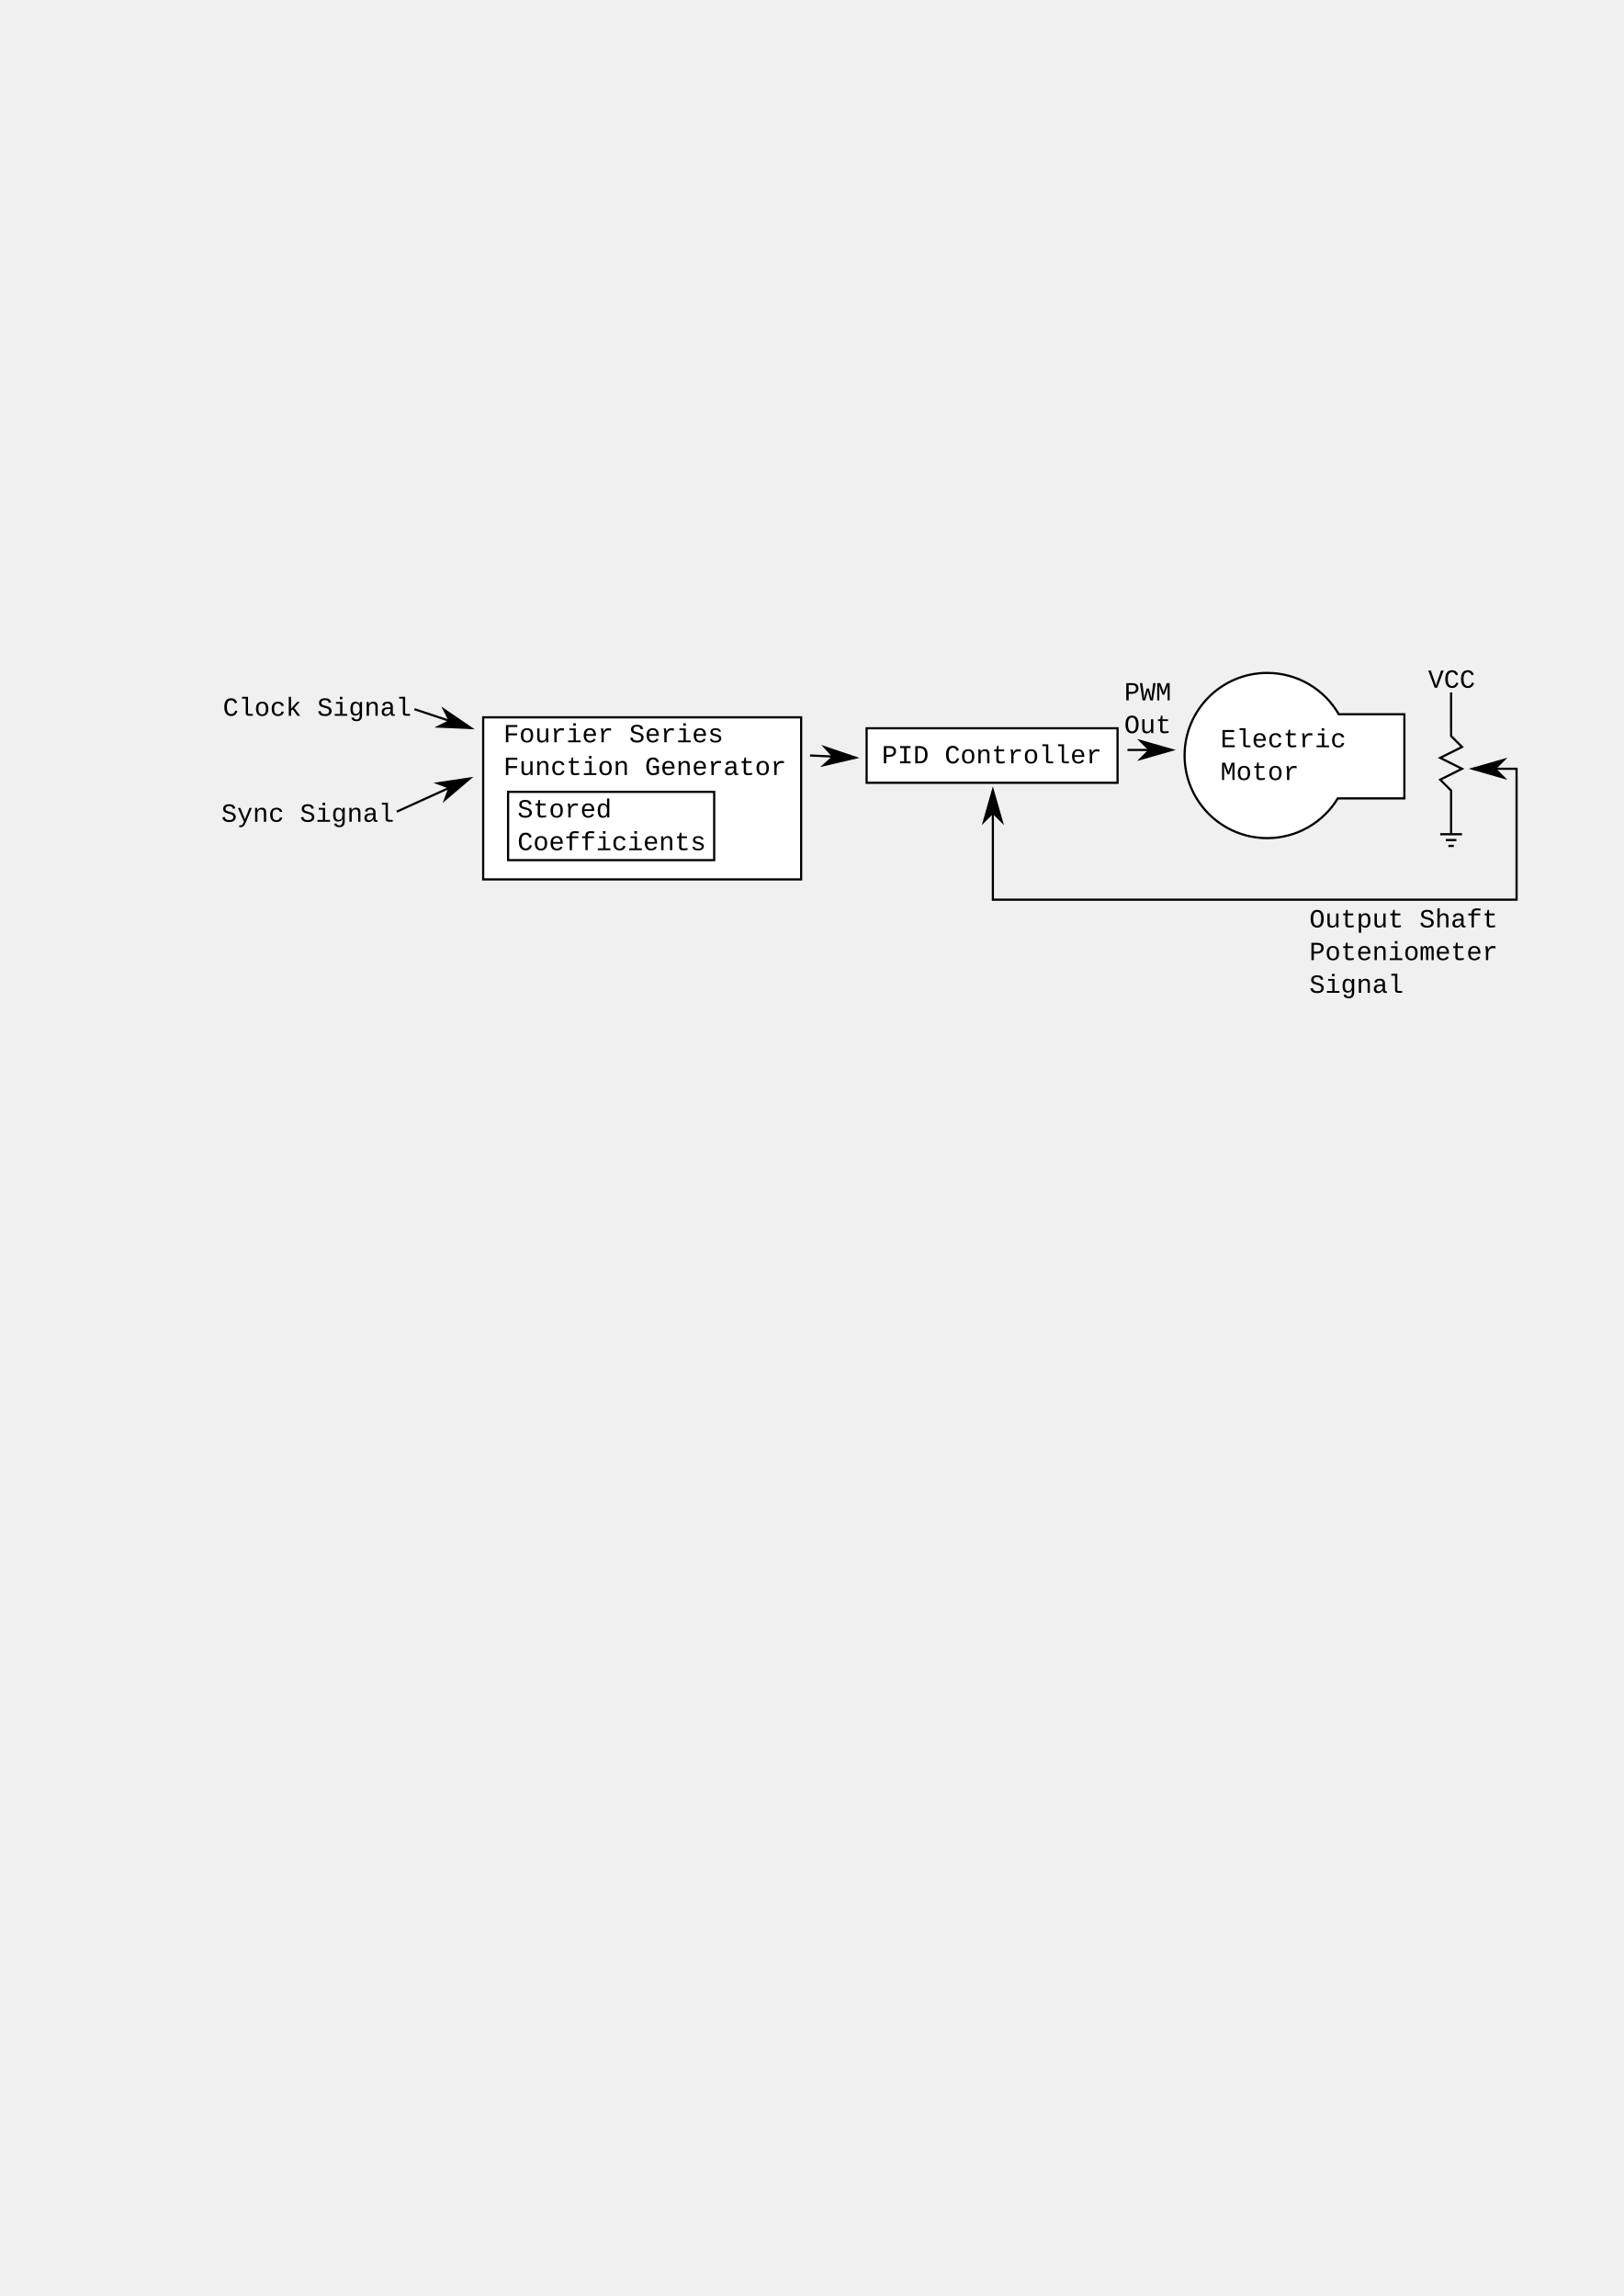
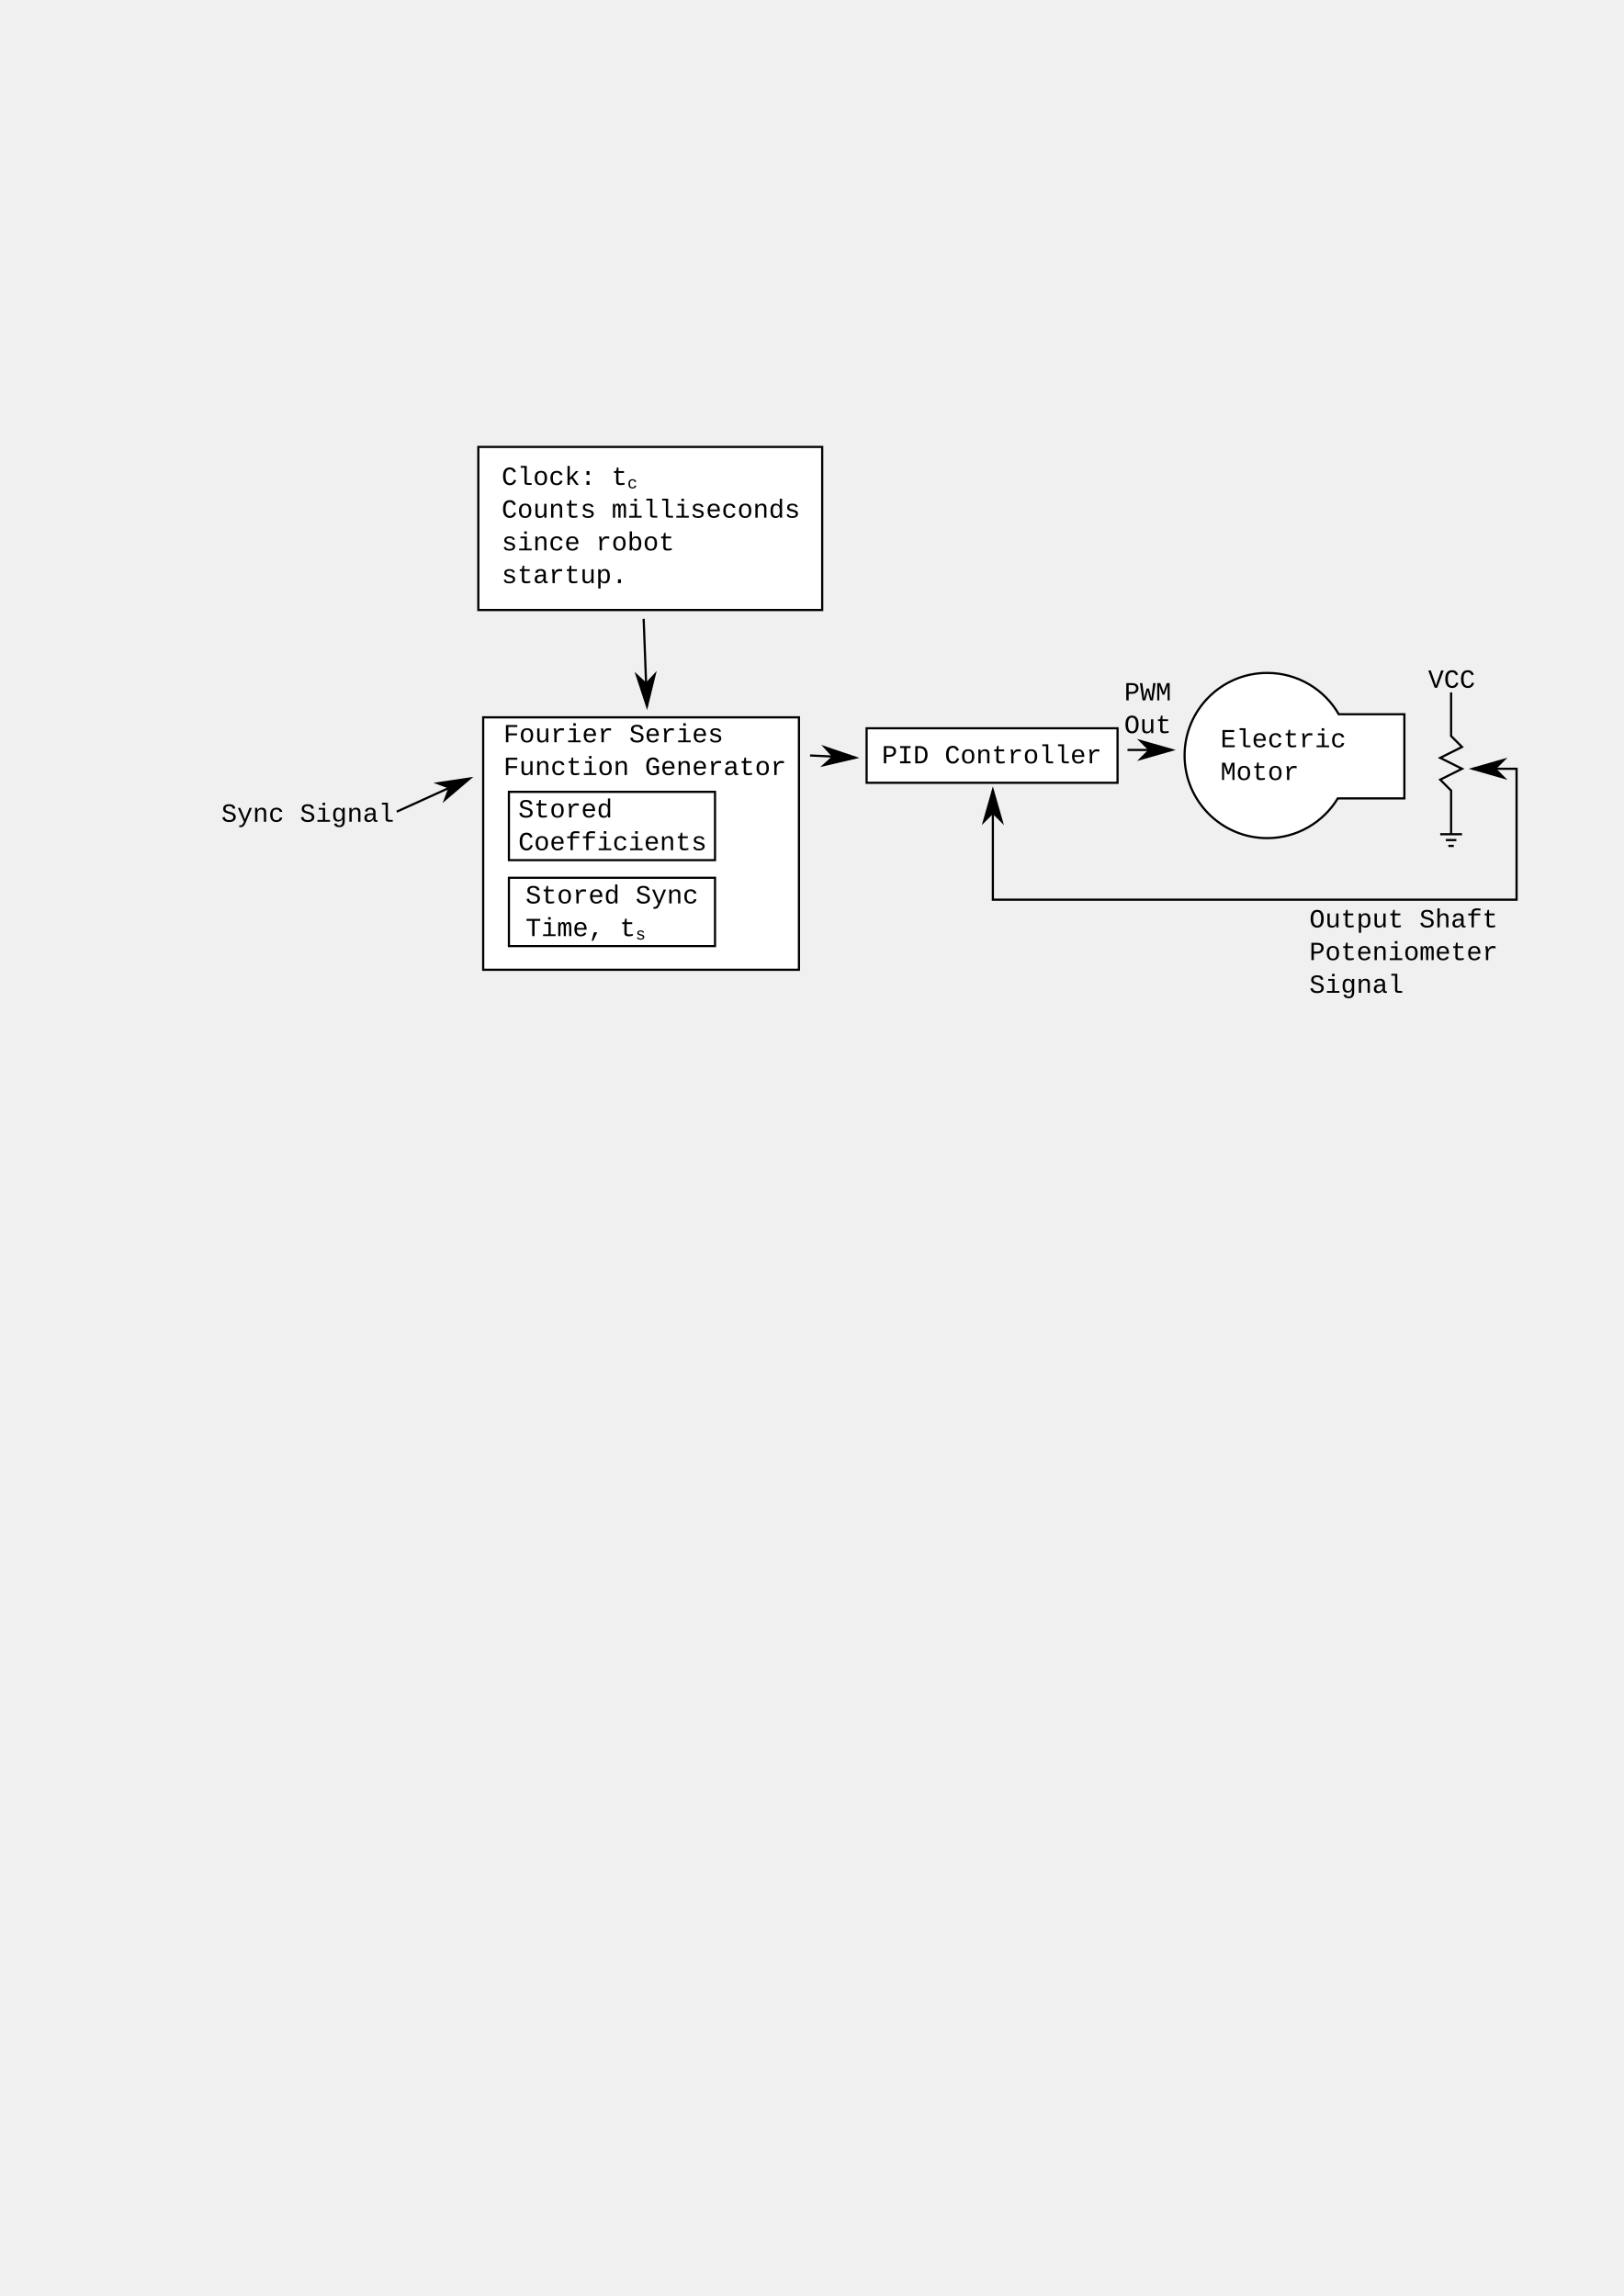
<svg xmlns="http://www.w3.org/2000/svg" width="744.094" height="1052.362" id="svg12460" version="1.1">
  <defs id="defs12462">
    <marker orient="auto" refY="0.0" refX="0.0" id="Arrow1Lend" style="overflow:visible;">
      <path id="path3905" d="M 0.0,0.0 L 5.0,-5.0 L -12.5,0.0 L 5.0,5.0 L 0.0,0.0 z " style="fill-rule:evenodd;stroke:#000000;stroke-width:1.0pt;" transform="scale(0.8) rotate(180) translate(12.5,0)" />
    </marker>
    <marker orient="auto" refY="0.0" refX="0.0" id="Arrow1Lstart" style="overflow:visible">
      <path id="path3902" d="M 0.0,0.0 L 5.0,-5.0 L -12.5,0.0 L 5.0,5.0 L 0.0,0.0 z " style="fill-rule:evenodd;stroke:#000000;stroke-width:1.0pt" transform="scale(0.8) translate(12.5,0)" />
    </marker>
  </defs>
  <g id="layer1">
-     <rect style="fill:#ffffff;fill-opacity:1;stroke:#000000;stroke-width:1;stroke-linecap:round;stroke-miterlimit:4;stroke-opacity:1;stroke-dasharray:none" id="rect12994" width="145.714" height="74.273" x="221.429" y="328.791" ry="0" />
+     <rect style="fill:#ffffff;fill-opacity:1;stroke:#000000;stroke-width:1;stroke-linecap:round;stroke-miterlimit:4;stroke-opacity:1;stroke-dasharray:none" id="rect12994" width="144.704" height="115.69" x="221.429" y="328.791" ry="0" />
    <text xml:space="preserve" style="font-size:12px;font-style:normal;font-variant:normal;font-weight:normal;font-stretch:normal;line-height:125%;letter-spacing:0px;word-spacing:0px;fill:#000000;fill-opacity:1;stroke:none;font-family:Courier New;-inkscape-font-specification:Courier New" x="230.714" y="340.219" id="text12468">
      <tspan id="tspan12470" x="230.714" y="340.219">Fourier Series</tspan>
      <tspan id="tspan13002" x="230.714" y="355.219">Function Generator</tspan>
-     </text>
-     <text xml:space="preserve" style="font-size:12px;font-style:normal;font-variant:normal;font-weight:normal;font-stretch:normal;line-height:125%;letter-spacing:0px;word-spacing:0px;fill:#000000;fill-opacity:1;stroke:none;font-family:Courier New;-inkscape-font-specification:Courier New" x="102.143" y="328.076" id="text12474">
-       <tspan id="tspan12476" x="102.143" y="328.076">Clock Signal</tspan>
    </text>
    <text xml:space="preserve" style="font-size:12px;font-style:normal;font-variant:normal;font-weight:normal;font-stretch:normal;line-height:125%;letter-spacing:0px;word-spacing:0px;fill:#000000;fill-opacity:1;stroke:none;font-family:Courier New;-inkscape-font-specification:Courier New" x="101.429" y="376.648" id="text12478">
      <tspan id="tspan12480" x="101.429" y="376.648">Sync Signal</tspan>
    </text>
    <g id="g13022" transform="translate(1.428571,12.14452)">
      <rect y="321.648" x="395.714" height="25" width="115" id="rect13020" style="fill:#ffffff;fill-opacity:1;stroke:#000000;stroke-width:1;stroke-linecap:round;stroke-miterlimit:4;stroke-opacity:1;stroke-dasharray:none" />
      <text id="text13016" y="337.728" x="402.657" style="font-size:12px;font-style:normal;font-variant:normal;font-weight:normal;font-stretch:normal;line-height:125%;letter-spacing:0px;word-spacing:0px;fill:#000000;fill-opacity:1;stroke:none;font-family:Courier New;-inkscape-font-specification:Courier New" xml:space="preserve">
        <tspan y="337.728" x="402.657" id="tspan13018">PID Controller</tspan>
      </text>
    </g>
    <g id="g13038">
      <path id="path13033" d="m 580.705,308.433 c -20.908,0 -37.844,16.936 -37.844,37.844 0,20.908 16.936,37.875 37.844,37.875 13.721,0 25.735,-7.291 32.375,-18.219 l 30.5,0 0,-38.562 -30.062,0 c -6.544,-11.323 -18.794,-18.938 -32.812,-18.938 z" style="fill:#ffffff;fill-opacity:1;stroke:#000000;stroke-width:1;stroke-linecap:round;stroke-miterlimit:4;stroke-opacity:1;stroke-dasharray:none" />
      <text id="text13027" y="342.496" x="559.286" style="font-size:12px;font-style:normal;font-variant:normal;font-weight:normal;font-stretch:normal;line-height:125%;letter-spacing:0px;word-spacing:0px;fill:#000000;fill-opacity:1;stroke:none;font-family:Courier New;-inkscape-font-specification:Courier New" xml:space="preserve">
        <tspan y="342.496" x="559.286" id="tspan13029">Electric</tspan>
        <tspan id="tspan13031" y="357.496" x="559.286">Motor</tspan>
      </text>
    </g>
    <path style="fill:none;stroke:#000000;stroke-width:1px;stroke-linecap:butt;stroke-linejoin:miter;stroke-opacity:1" d="m 665,317.362 0,20 5,5 -10,5 10,5 -10,5 5,5 0,20" id="path13052" />
    <path style="fill:none;stroke:#000000;stroke-width:1px;stroke-linecap:butt;stroke-linejoin:miter;stroke-opacity:1;marker-start:url(#Arrow1Lstart);marker-end:url(#Arrow1Lend)" d="m 675,352.362 20,0 0,60 -240,0 0,-50" id="path13054" />
    <path style="fill:none;stroke:#000000;stroke-width:1px;stroke-linecap:butt;stroke-linejoin:miter;stroke-opacity:1" d="m 660,382.362 10,0" id="path13426" />
    <path style="fill:none;stroke:#000000;stroke-width:1px;stroke-linecap:butt;stroke-linejoin:miter;stroke-opacity:1" d="m 662.589,385.041 4.821,0" id="path13428" />
    <path style="fill:none;stroke:#000000;stroke-width:1px;stroke-linecap:butt;stroke-linejoin:miter;stroke-opacity:1" d="m 663.75,387.719 2.5,0" id="path13430" />
    <text xml:space="preserve" style="font-size:12px;font-style:normal;font-variant:normal;font-weight:normal;font-stretch:normal;line-height:125%;letter-spacing:0px;word-spacing:0px;fill:#000000;fill-opacity:1;stroke:none;font-family:Courier New;-inkscape-font-specification:Courier New" x="654.464" y="315.219" id="text13432">
      <tspan id="tspan13434" x="654.464" y="315.219">VCC</tspan>
    </text>
    <text xml:space="preserve" style="font-size:12px;font-style:normal;font-variant:normal;font-weight:normal;font-stretch:normal;line-height:125%;letter-spacing:0px;word-spacing:0px;fill:#000000;fill-opacity:1;stroke:none;font-family:Courier New;-inkscape-font-specification:Courier New" x="600.031" y="425.057" id="text13436">
      <tspan id="tspan13438" x="600.031" y="425.057">Output Shaft </tspan>
      <tspan x="600.031" y="440.057" id="tspan13440">Poteniometer </tspan>
      <tspan x="600.031" y="455.057" id="tspan13442">Signal</tspan>
    </text>
-     <path style="fill:none;stroke:#000000;stroke-width:1px;stroke-linecap:butt;stroke-linejoin:miter;stroke-opacity:1;marker-start:none;marker-end:url(#Arrow1Lend)" d="m 189.909,325.052 25.759,8.586" id="path13444" />
+     <path style="fill:none;stroke:#000000;stroke-width:1px;stroke-linecap:butt;stroke-linejoin:miter;stroke-opacity:1;marker-start:none;marker-end:url(#Arrow1Lend)" d="m 294.965,283.636 1.515,39.901" id="path13444" />
    <path style="fill:none;stroke:#000000;stroke-width:1px;stroke-linecap:butt;stroke-linejoin:miter;stroke-opacity:1;marker-end:url(#Arrow1Lend)" d="m 181.827,372.024 33.335,-15.152" id="path13998" />
    <path style="fill:none;stroke:#000000;stroke-width:1px;stroke-linecap:butt;stroke-linejoin:miter;stroke-opacity:1;marker-end:url(#Arrow1Lend)" d="m 371.231,346.266 20.708,1.01" id="path14184" />
    <path style="fill:none;stroke:#000000;stroke-width:1px;stroke-linecap:butt;stroke-linejoin:miter;stroke-opacity:1;marker-end:url(#Arrow1Lend)" d="m 516.693,343.74 20.203,0" id="path14370" />
    <text xml:space="preserve" style="font-size:12px;font-style:normal;font-variant:normal;font-weight:normal;font-stretch:normal;line-height:125%;letter-spacing:0px;word-spacing:0px;fill:#000000;fill-opacity:1;stroke:none;font-family:Courier New;-inkscape-font-specification:Courier New" x="515.178" y="321.012" id="text14556">
      <tspan id="tspan14558" x="515.178" y="321.012">PWM</tspan>
      <tspan x="515.178" y="336.012" id="tspan14560">Out</tspan>
    </text>
-     <g id="g14570" transform="translate(-37.88072,-79.29698)">
-       <rect y="442.23" x="270.721" height="31.315" width="94.449" id="rect14568" style="fill:#ffffff;fill-opacity:1;stroke:#000000;stroke-width:1;stroke-linecap:round;stroke-miterlimit:4;stroke-opacity:1;stroke-dasharray:none" />
-       <text id="text14562" y="453.967" x="275.005" style="font-size:12px;font-style:normal;font-variant:normal;font-weight:normal;font-stretch:normal;line-height:125%;letter-spacing:0px;word-spacing:0px;fill:#000000;fill-opacity:1;stroke:none;font-family:Courier New;-inkscape-font-specification:Courier New" xml:space="preserve">
-         <tspan y="453.967" x="275.005" id="tspan14564">Stored</tspan>
-         <tspan id="tspan14566" y="468.967" x="275.005">Coefficients</tspan>
+     <g id="g14688" transform="translate(0.3788059,0)">
+       <rect y="362.933" x="232.84" height="31.315" width="94.449" id="rect14568" style="fill:#ffffff;fill-opacity:1;stroke:#000000;stroke-width:1;stroke-linecap:round;stroke-miterlimit:4;stroke-opacity:1;stroke-dasharray:none" />
+       <text id="text14562" y="374.671" x="237.124" style="font-size:12px;font-style:normal;font-variant:normal;font-weight:normal;font-stretch:normal;line-height:125%;letter-spacing:0px;word-spacing:0px;fill:#000000;fill-opacity:1;stroke:none;font-family:Courier New;-inkscape-font-specification:Courier New" xml:space="preserve">
+         <tspan y="374.671" x="237.124" id="tspan14564">Stored</tspan>
+         <tspan id="tspan14566" y="389.671" x="237.124">Coefficients</tspan>
+       </text>
+     </g>
+     <g id="g14646" transform="translate(1.010153,5.050763)">
+       <rect y="199.793" x="218.193" height="74.751" width="157.584" id="rect14644" style="fill:#ffffff;fill-opacity:1;stroke:#000000;stroke-width:1;stroke-linecap:round;stroke-miterlimit:4;stroke-opacity:1;stroke-dasharray:none" />
+       <text id="text14634" y="217.215" x="228.861" style="font-size:12px;font-style:normal;font-variant:normal;font-weight:normal;font-stretch:normal;line-height:125%;letter-spacing:0px;word-spacing:0px;fill:#000000;fill-opacity:1;stroke:none;font-family:Courier New;-inkscape-font-specification:Courier New" xml:space="preserve">
+         <tspan y="217.215" x="228.861" id="tspan14636">Clock: t<tspan style="font-size:65%;baseline-shift:sub" id="tspan14658">c</tspan>
+         </tspan>
+         <tspan id="tspan14638" y="232.215" x="228.861">Counts milliseconds</tspan>
+         <tspan id="tspan14640" y="247.215" x="228.861">since robot</tspan>
+         <tspan id="tspan14642" y="262.215" x="228.861">startup.</tspan>
+       </text>
+     </g>
+     <text xml:space="preserve" style="font-size:12px;font-style:normal;font-variant:normal;font-weight:normal;font-stretch:normal;line-height:125%;letter-spacing:0px;word-spacing:0px;fill:#000000;fill-opacity:1;stroke:none;font-family:Courier New;-inkscape-font-specification:Courier New" x="327.289" y="460.413" id="text14654">
+       <tspan id="tspan14656" x="327.289" y="460.413" />
+     </text>
+     <g id="g14694" transform="translate(-20.58186,-173.7462)">
+       <rect y="576.075" x="253.801" height="31.315" width="94.449" id="rect14568-2" style="fill:#ffffff;fill-opacity:1;stroke:#000000;stroke-width:1;stroke-linecap:round;stroke-miterlimit:4;stroke-opacity:1;stroke-dasharray:none" />
+       <text id="text14660" y="587.813" x="261.41" style="font-size:12px;font-style:normal;font-variant:normal;font-weight:normal;font-stretch:normal;line-height:125%;letter-spacing:0px;word-spacing:0px;fill:#000000;fill-opacity:1;stroke:none;font-family:Courier New;-inkscape-font-specification:Courier New" xml:space="preserve">
+         <tspan y="587.813" x="261.41" id="tspan14662">Stored Sync</tspan>
+         <tspan id="tspan14664" y="602.813" x="261.41">Time, t<tspan style="font-size:65%;baseline-shift:sub" id="tspan14700">s</tspan>
+         </tspan>
      </text>
    </g>
  </g>
</svg>
